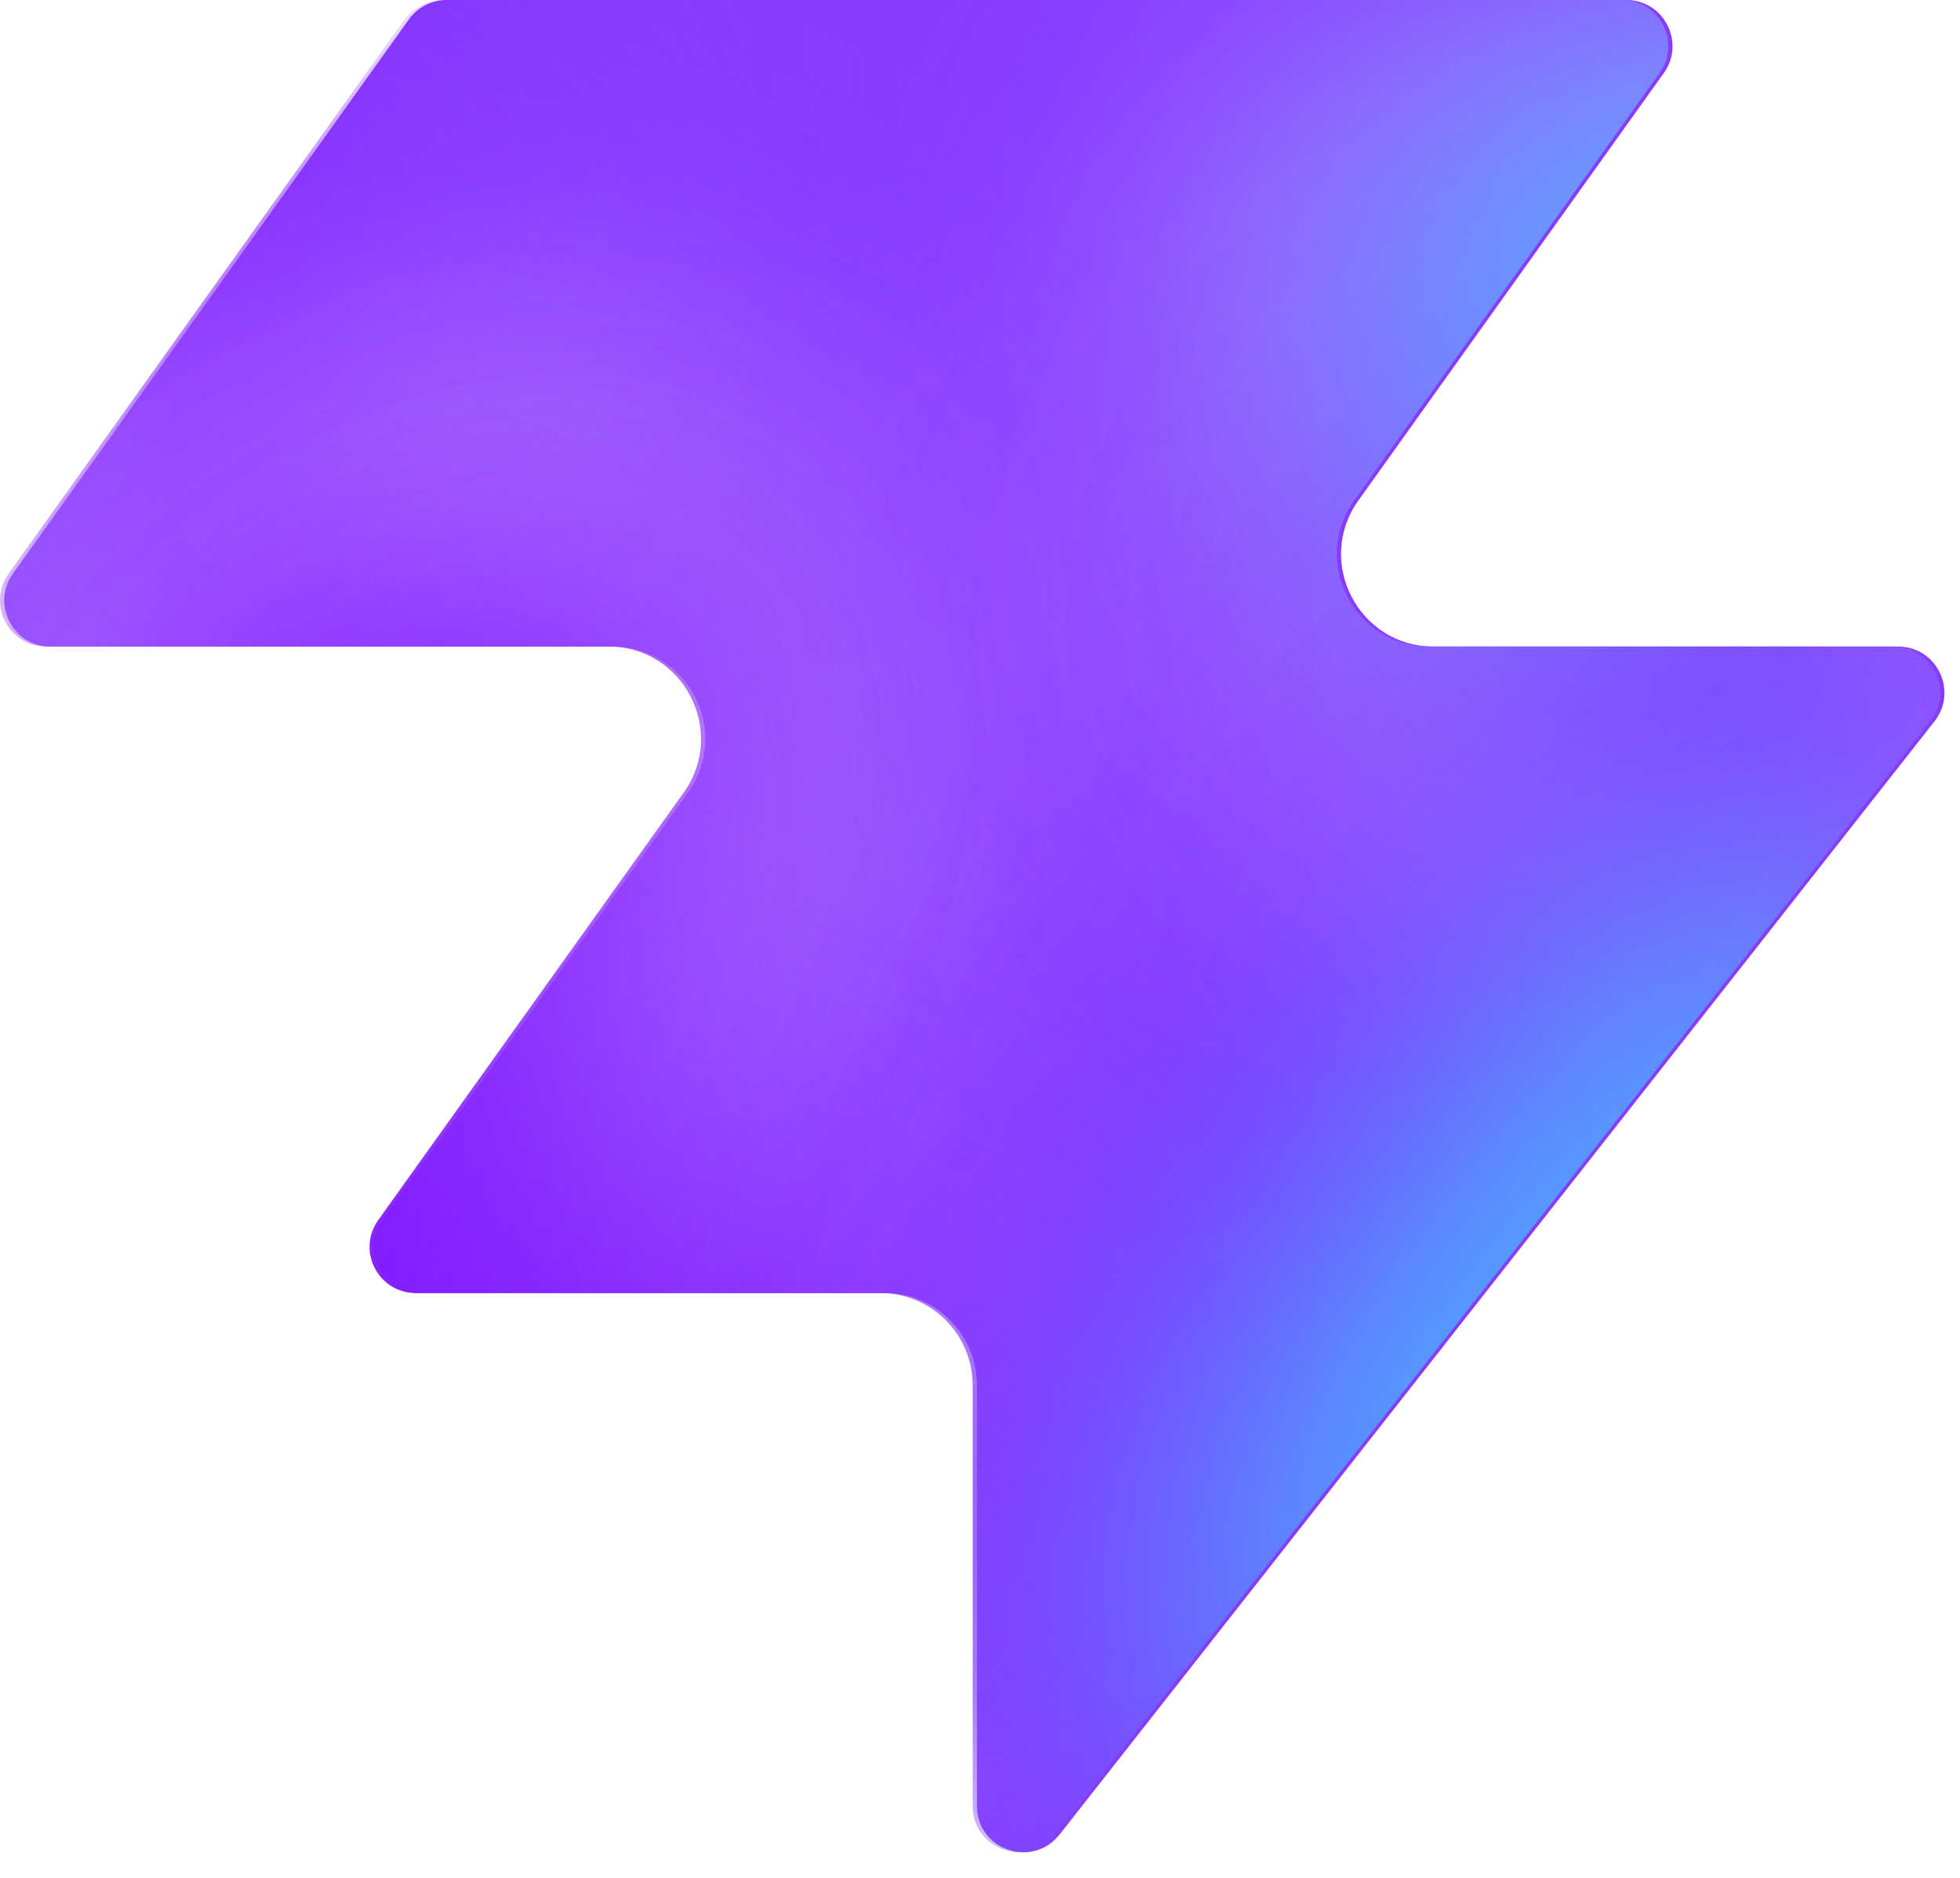
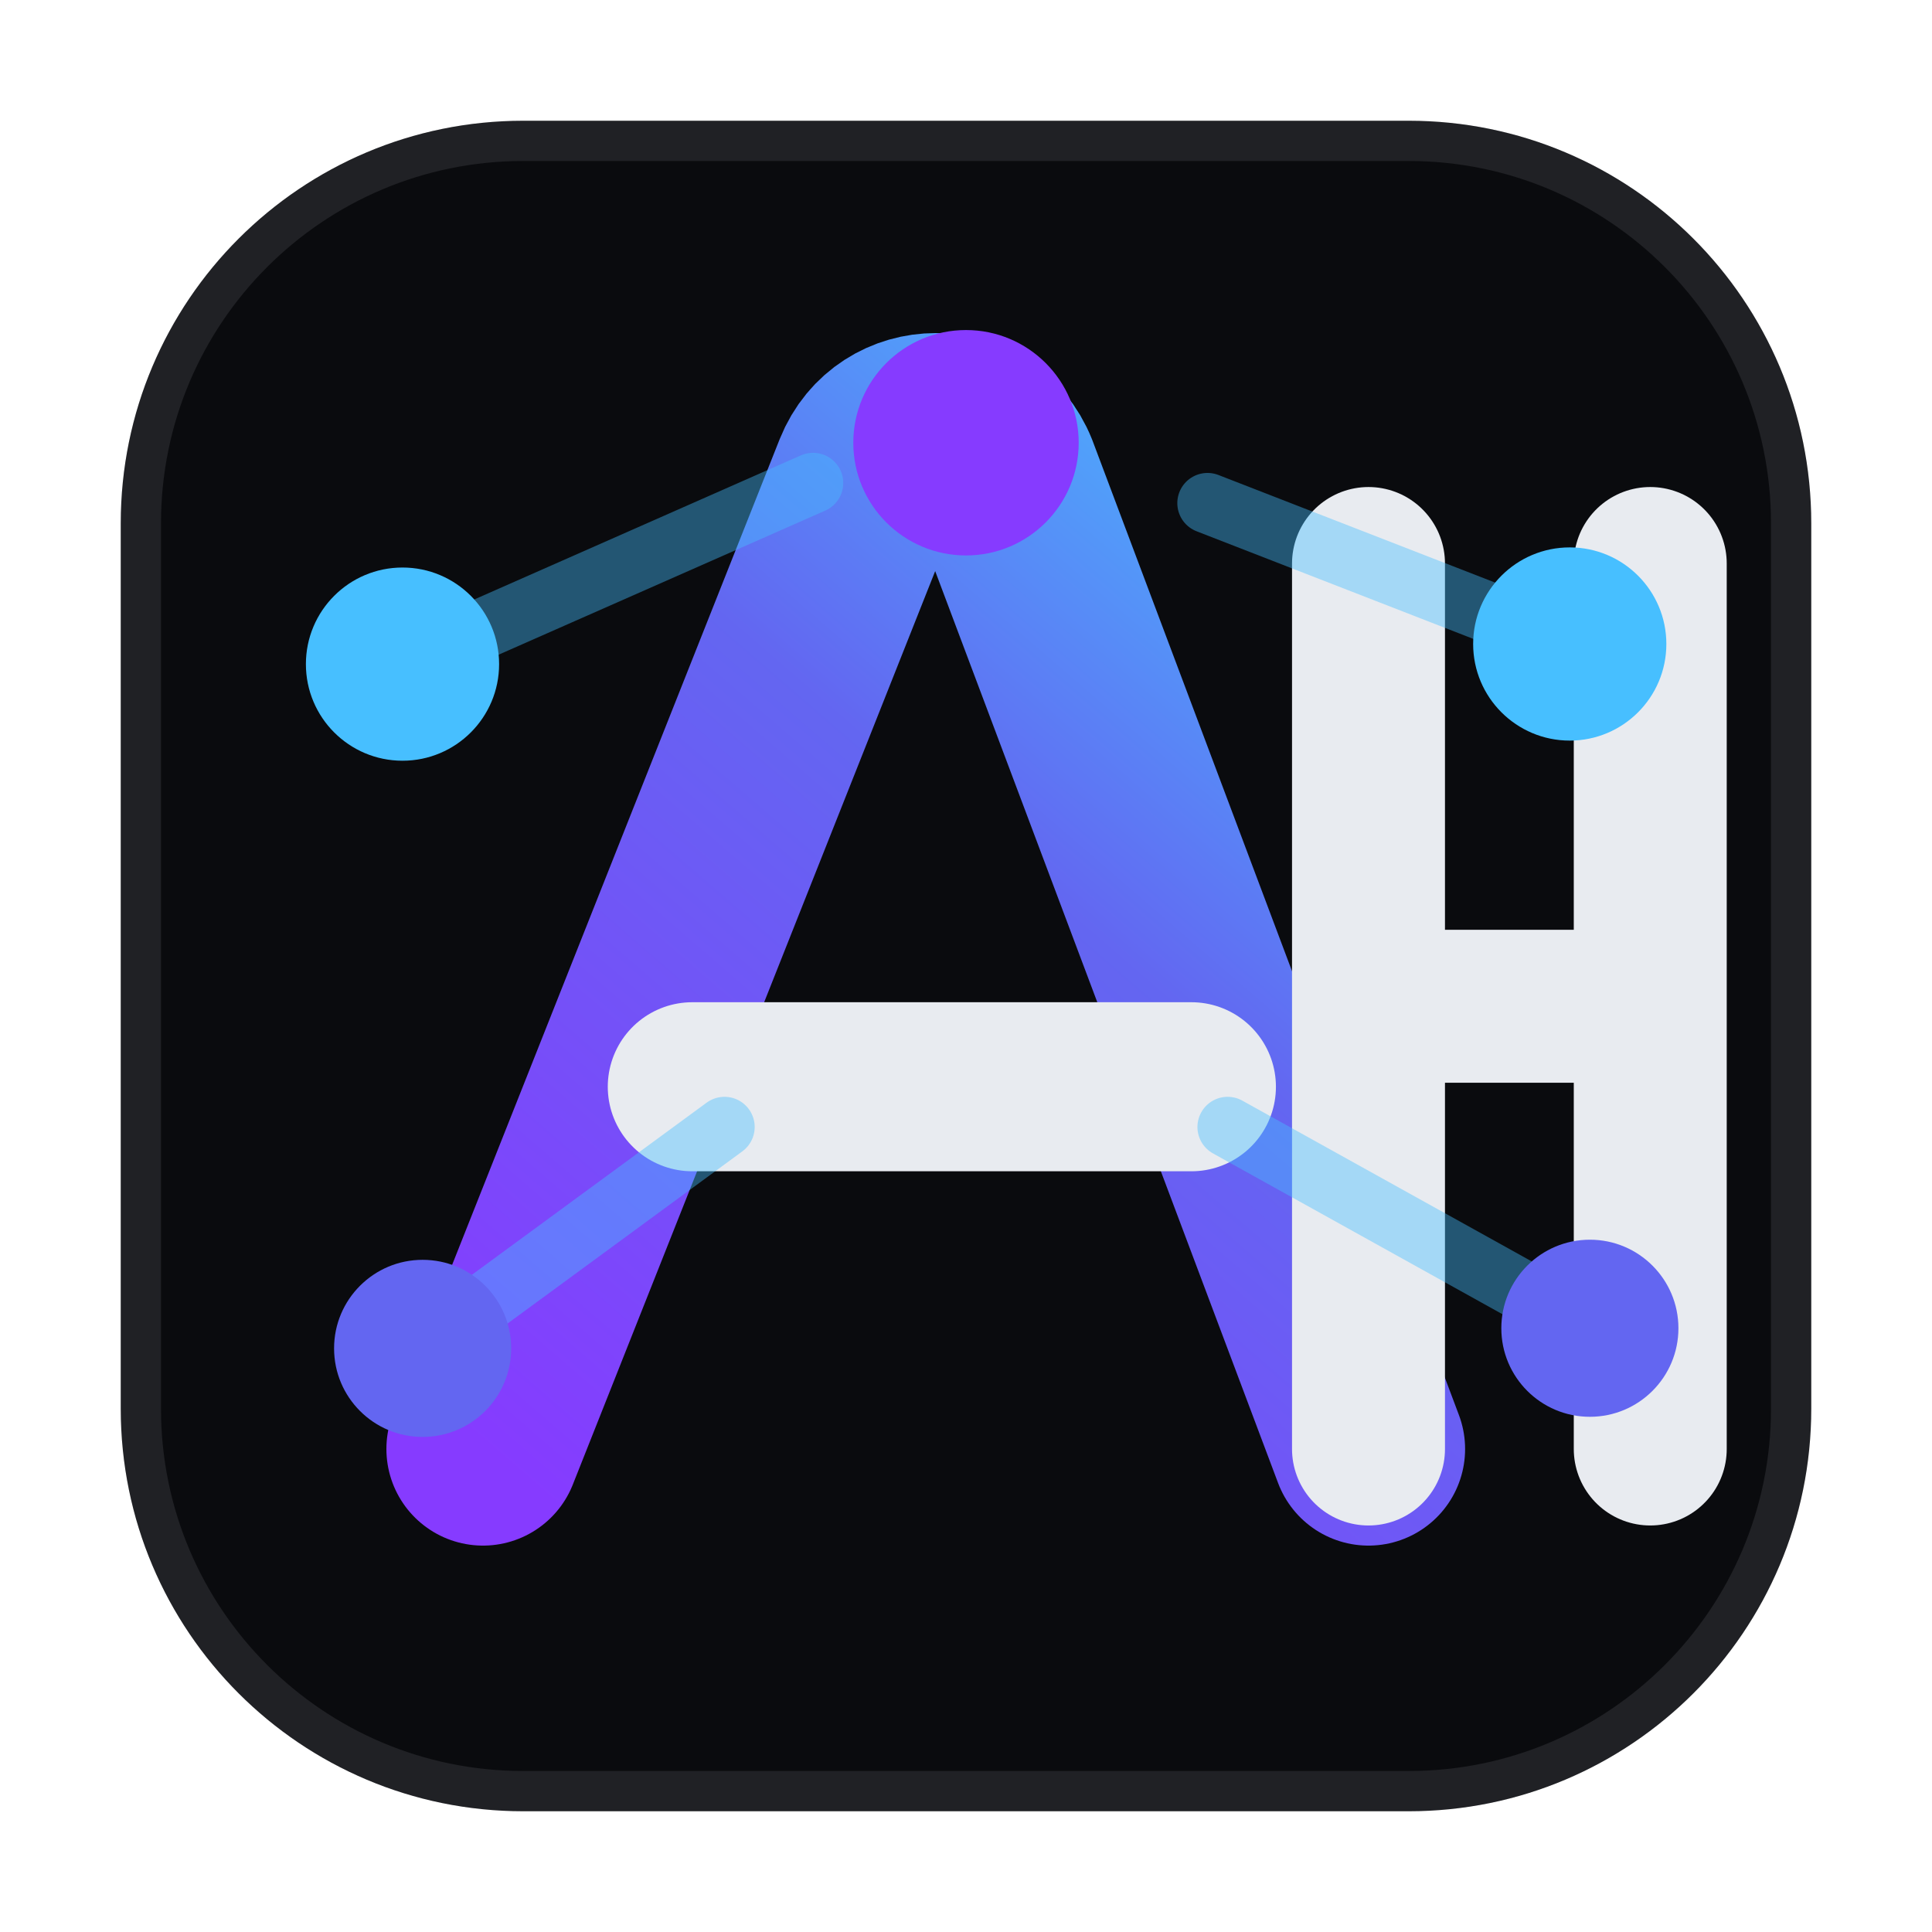
- <svg xmlns="http://www.w3.org/2000/svg" width="48" height="46" fill="none" viewBox="0 0 48 46">
-   <path fill="#863bff" d="M25.946 44.938c-.664.845-2.021.375-2.021-.698V33.937a2.26 2.26 0 0 0-2.262-2.262H10.287c-.92 0-1.456-1.04-.92-1.788l7.48-10.471c1.07-1.497 0-3.578-1.842-3.578H1.237c-.92 0-1.456-1.04-.92-1.788L10.013.474c.214-.297.556-.474.92-.474h28.894c.92 0 1.456 1.04.92 1.788l-7.48 10.471c-1.07 1.498 0 3.579 1.842 3.579h11.377c.943 0 1.473 1.088.89 1.83L25.947 44.94z" style="fill:#863bff;fill:color(display-p3 .525 .23 1);fill-opacity:1" />
-   <mask id="a" width="48" height="46" x="0" y="0" maskUnits="userSpaceOnUse" style="mask-type:alpha">
-     <path fill="#000" d="M25.842 44.938c-.664.844-2.021.375-2.021-.698V33.937a2.26 2.26 0 0 0-2.262-2.262H10.183c-.92 0-1.456-1.04-.92-1.788l7.48-10.471c1.07-1.498 0-3.579-1.842-3.579H1.133c-.92 0-1.456-1.04-.92-1.787L9.91.473c.214-.297.556-.474.92-.474h28.894c.92 0 1.456 1.04.92 1.788l-7.48 10.471c-1.07 1.498 0 3.578 1.842 3.578h11.377c.943 0 1.473 1.088.89 1.832L25.843 44.94z" style="fill:#000;fill-opacity:1" />
-   </mask>
-   <g mask="url(#a)">
-     <g filter="url(#b)">
-       <ellipse cx="5.508" cy="14.704" fill="#ede6ff" rx="5.508" ry="14.704" style="fill:#ede6ff;fill:color(display-p3 .927 .903 1);fill-opacity:1" transform="matrix(.00324 1 1 -.00324 -4.47 31.516)" />
-     </g>
-     <g filter="url(#c)">
-       <ellipse cx="10.399" cy="29.851" fill="#ede6ff" rx="10.399" ry="29.851" style="fill:#ede6ff;fill:color(display-p3 .927 .903 1);fill-opacity:1" transform="matrix(.00324 1 1 -.00324 -39.328 7.883)" />
-     </g>
-     <g filter="url(#d)">
-       <ellipse cx="5.508" cy="30.487" fill="#7e14ff" rx="5.508" ry="30.487" style="fill:#7e14ff;fill:color(display-p3 .492 .077 1);fill-opacity:1" transform="rotate(89.814 -25.913 -14.639)scale(1 -1)" />
-     </g>
-     <g filter="url(#e)">
-       <ellipse cx="5.508" cy="30.599" fill="#7e14ff" rx="5.508" ry="30.599" style="fill:#7e14ff;fill:color(display-p3 .492 .077 1);fill-opacity:1" transform="rotate(89.814 -32.644 -3.334)scale(1 -1)" />
-     </g>
-     <g filter="url(#f)">
-       <ellipse cx="5.508" cy="30.599" fill="#7e14ff" rx="5.508" ry="30.599" style="fill:#7e14ff;fill:color(display-p3 .492 .077 1);fill-opacity:1" transform="matrix(.00324 1 1 -.00324 -34.34 30.47)" />
-     </g>
-     <g filter="url(#g)">
-       <ellipse cx="14.072" cy="22.078" fill="#ede6ff" rx="14.072" ry="22.078" style="fill:#ede6ff;fill:color(display-p3 .927 .903 1);fill-opacity:1" transform="rotate(93.35 24.506 48.493)scale(-1 1)" />
-     </g>
-     <g filter="url(#h)">
-       <ellipse cx="3.47" cy="21.501" fill="#7e14ff" rx="3.47" ry="21.501" style="fill:#7e14ff;fill:color(display-p3 .492 .077 1);fill-opacity:1" transform="rotate(89.009 28.708 47.59)scale(-1 1)" />
-     </g>
-     <g filter="url(#i)">
-       <ellipse cx="3.47" cy="21.501" fill="#7e14ff" rx="3.47" ry="21.501" style="fill:#7e14ff;fill:color(display-p3 .492 .077 1);fill-opacity:1" transform="rotate(89.009 28.708 47.59)scale(-1 1)" />
-     </g>
-     <g filter="url(#j)">
-       <ellipse cx=".387" cy="8.972" fill="#7e14ff" rx="4.407" ry="29.108" style="fill:#7e14ff;fill:color(display-p3 .492 .077 1);fill-opacity:1" transform="rotate(39.51 .387 8.972)" />
-     </g>
-     <g filter="url(#k)">
-       <ellipse cx="47.523" cy="-6.092" fill="#7e14ff" rx="4.407" ry="29.108" style="fill:#7e14ff;fill:color(display-p3 .492 .077 1);fill-opacity:1" transform="rotate(37.892 47.523 -6.092)" />
-     </g>
-     <g filter="url(#l)">
-       <ellipse cx="41.412" cy="6.333" fill="#47bfff" rx="5.971" ry="9.665" style="fill:#47bfff;fill:color(display-p3 .28 .748 1);fill-opacity:1" transform="rotate(37.892 41.412 6.333)" />
-     </g>
-     <g filter="url(#m)">
-       <ellipse cx="-1.879" cy="38.332" fill="#7e14ff" rx="4.407" ry="29.108" style="fill:#7e14ff;fill:color(display-p3 .492 .077 1);fill-opacity:1" transform="rotate(37.892 -1.88 38.332)" />
-     </g>
-     <g filter="url(#n)">
-       <ellipse cx="-1.879" cy="38.332" fill="#7e14ff" rx="4.407" ry="29.108" style="fill:#7e14ff;fill:color(display-p3 .492 .077 1);fill-opacity:1" transform="rotate(37.892 -1.88 38.332)" />
-     </g>
-     <g filter="url(#o)">
-       <ellipse cx="35.651" cy="29.907" fill="#7e14ff" rx="4.407" ry="29.108" style="fill:#7e14ff;fill:color(display-p3 .492 .077 1);fill-opacity:1" transform="rotate(37.892 35.651 29.907)" />
-     </g>
-     <g filter="url(#p)">
-       <ellipse cx="38.418" cy="32.4" fill="#47bfff" rx="5.971" ry="15.297" style="fill:#47bfff;fill:color(display-p3 .28 .748 1);fill-opacity:1" transform="rotate(37.892 38.418 32.4)" />
-     </g>
-   </g>
+ <svg xmlns="http://www.w3.org/2000/svg" width="48" height="48" viewBox="0 0 48 48" fill="none">
+   <rect x="3" y="3" width="42" height="42" rx="10" fill="#0A0B0E" />
+   <rect x="3.5" y="3.5" width="41" height="41" rx="9.5" stroke="#E8EBF0" stroke-opacity=".1" />
+   <path d="M12 36 21.6 11.8c.6-1.5 2.7-1.5 3.3 0L34 36" stroke="url(#brand)" stroke-width="4.8" stroke-linecap="round" stroke-linejoin="round" />
+   <path d="M17.2 27h12.4" stroke="#E8EBF0" stroke-width="4.2" stroke-linecap="round" />
+   <path d="M34 14v22M41 14v22M34 25h7" stroke="#E8EBF0" stroke-width="3.8" stroke-linecap="round" stroke-linejoin="round" />
+   <path d="M10 16.5 20.2 12M30 12.5 39 16M10.5 33.5 18 28M30.5 28 39.5 33" stroke="#47BFFF" stroke-opacity=".42" stroke-width="1.5" stroke-linecap="round" />
+   <circle cx="10" cy="16.5" r="2.4" fill="#47BFFF" />
+   <circle cx="24" cy="11" r="2.8" fill="#863BFF" />
+   <circle cx="39" cy="16" r="2.4" fill="#47BFFF" />
+   <circle cx="10.5" cy="33.5" r="2.2" fill="#6366F1" />
+   <circle cx="39.5" cy="33" r="2.2" fill="#6366F1" />
  <defs>
-     <filter id="b" width="60.045" height="41.654" x="-19.77" y="16.149" color-interpolation-filters="sRGB" filterUnits="userSpaceOnUse">
-       <feFlood flood-opacity="0" result="BackgroundImageFix" />
-       <feBlend in="SourceGraphic" in2="BackgroundImageFix" result="shape" />
-       <feGaussianBlur result="effect1_foregroundBlur_2002_17158" stdDeviation="7.659" />
-     </filter>
-     <filter id="c" width="90.34" height="51.437" x="-54.613" y="-7.533" color-interpolation-filters="sRGB" filterUnits="userSpaceOnUse">
-       <feFlood flood-opacity="0" result="BackgroundImageFix" />
-       <feBlend in="SourceGraphic" in2="BackgroundImageFix" result="shape" />
-       <feGaussianBlur result="effect1_foregroundBlur_2002_17158" stdDeviation="7.659" />
-     </filter>
-     <filter id="d" width="79.355" height="29.4" x="-49.64" y="2.03" color-interpolation-filters="sRGB" filterUnits="userSpaceOnUse">
-       <feFlood flood-opacity="0" result="BackgroundImageFix" />
-       <feBlend in="SourceGraphic" in2="BackgroundImageFix" result="shape" />
-       <feGaussianBlur result="effect1_foregroundBlur_2002_17158" stdDeviation="4.596" />
-     </filter>
-     <filter id="e" width="79.579" height="29.4" x="-45.045" y="20.029" color-interpolation-filters="sRGB" filterUnits="userSpaceOnUse">
-       <feFlood flood-opacity="0" result="BackgroundImageFix" />
-       <feBlend in="SourceGraphic" in2="BackgroundImageFix" result="shape" />
-       <feGaussianBlur result="effect1_foregroundBlur_2002_17158" stdDeviation="4.596" />
-     </filter>
-     <filter id="f" width="79.579" height="29.4" x="-43.513" y="21.178" color-interpolation-filters="sRGB" filterUnits="userSpaceOnUse">
-       <feFlood flood-opacity="0" result="BackgroundImageFix" />
-       <feBlend in="SourceGraphic" in2="BackgroundImageFix" result="shape" />
-       <feGaussianBlur result="effect1_foregroundBlur_2002_17158" stdDeviation="4.596" />
-     </filter>
-     <filter id="g" width="74.749" height="58.852" x="15.756" y="-17.901" color-interpolation-filters="sRGB" filterUnits="userSpaceOnUse">
-       <feFlood flood-opacity="0" result="BackgroundImageFix" />
-       <feBlend in="SourceGraphic" in2="BackgroundImageFix" result="shape" />
-       <feGaussianBlur result="effect1_foregroundBlur_2002_17158" stdDeviation="7.659" />
-     </filter>
-     <filter id="h" width="61.377" height="25.362" x="23.548" y="2.284" color-interpolation-filters="sRGB" filterUnits="userSpaceOnUse">
-       <feFlood flood-opacity="0" result="BackgroundImageFix" />
-       <feBlend in="SourceGraphic" in2="BackgroundImageFix" result="shape" />
-       <feGaussianBlur result="effect1_foregroundBlur_2002_17158" stdDeviation="4.596" />
-     </filter>
-     <filter id="i" width="61.377" height="25.362" x="23.548" y="2.284" color-interpolation-filters="sRGB" filterUnits="userSpaceOnUse">
-       <feFlood flood-opacity="0" result="BackgroundImageFix" />
-       <feBlend in="SourceGraphic" in2="BackgroundImageFix" result="shape" />
-       <feGaussianBlur result="effect1_foregroundBlur_2002_17158" stdDeviation="4.596" />
-     </filter>
-     <filter id="j" width="56.045" height="63.649" x="-27.636" y="-22.853" color-interpolation-filters="sRGB" filterUnits="userSpaceOnUse">
-       <feFlood flood-opacity="0" result="BackgroundImageFix" />
-       <feBlend in="SourceGraphic" in2="BackgroundImageFix" result="shape" />
-       <feGaussianBlur result="effect1_foregroundBlur_2002_17158" stdDeviation="4.596" />
-     </filter>
-     <filter id="k" width="54.814" height="64.646" x="20.116" y="-38.415" color-interpolation-filters="sRGB" filterUnits="userSpaceOnUse">
-       <feFlood flood-opacity="0" result="BackgroundImageFix" />
-       <feBlend in="SourceGraphic" in2="BackgroundImageFix" result="shape" />
-       <feGaussianBlur result="effect1_foregroundBlur_2002_17158" stdDeviation="4.596" />
-     </filter>
-     <filter id="l" width="33.541" height="35.313" x="24.641" y="-11.323" color-interpolation-filters="sRGB" filterUnits="userSpaceOnUse">
-       <feFlood flood-opacity="0" result="BackgroundImageFix" />
-       <feBlend in="SourceGraphic" in2="BackgroundImageFix" result="shape" />
-       <feGaussianBlur result="effect1_foregroundBlur_2002_17158" stdDeviation="4.596" />
-     </filter>
-     <filter id="m" width="54.814" height="64.646" x="-29.286" y="6.009" color-interpolation-filters="sRGB" filterUnits="userSpaceOnUse">
-       <feFlood flood-opacity="0" result="BackgroundImageFix" />
-       <feBlend in="SourceGraphic" in2="BackgroundImageFix" result="shape" />
-       <feGaussianBlur result="effect1_foregroundBlur_2002_17158" stdDeviation="4.596" />
-     </filter>
-     <filter id="n" width="54.814" height="64.646" x="-29.286" y="6.009" color-interpolation-filters="sRGB" filterUnits="userSpaceOnUse">
-       <feFlood flood-opacity="0" result="BackgroundImageFix" />
-       <feBlend in="SourceGraphic" in2="BackgroundImageFix" result="shape" />
-       <feGaussianBlur result="effect1_foregroundBlur_2002_17158" stdDeviation="4.596" />
-     </filter>
-     <filter id="o" width="54.814" height="64.646" x="8.244" y="-2.416" color-interpolation-filters="sRGB" filterUnits="userSpaceOnUse">
-       <feFlood flood-opacity="0" result="BackgroundImageFix" />
-       <feBlend in="SourceGraphic" in2="BackgroundImageFix" result="shape" />
-       <feGaussianBlur result="effect1_foregroundBlur_2002_17158" stdDeviation="4.596" />
-     </filter>
-     <filter id="p" width="39.409" height="43.623" x="18.713" y="10.588" color-interpolation-filters="sRGB" filterUnits="userSpaceOnUse">
-       <feFlood flood-opacity="0" result="BackgroundImageFix" />
-       <feBlend in="SourceGraphic" in2="BackgroundImageFix" result="shape" />
-       <feGaussianBlur result="effect1_foregroundBlur_2002_17158" stdDeviation="4.596" />
-     </filter>
+     <linearGradient id="brand" x1="12" y1="36" x2="34" y2="10.5" gradientUnits="userSpaceOnUse">
+       <stop stop-color="#863BFF" />
+       <stop offset=".58" stop-color="#6366F1" />
+       <stop offset="1" stop-color="#47BFFF" />
+     </linearGradient>
  </defs>
</svg>
